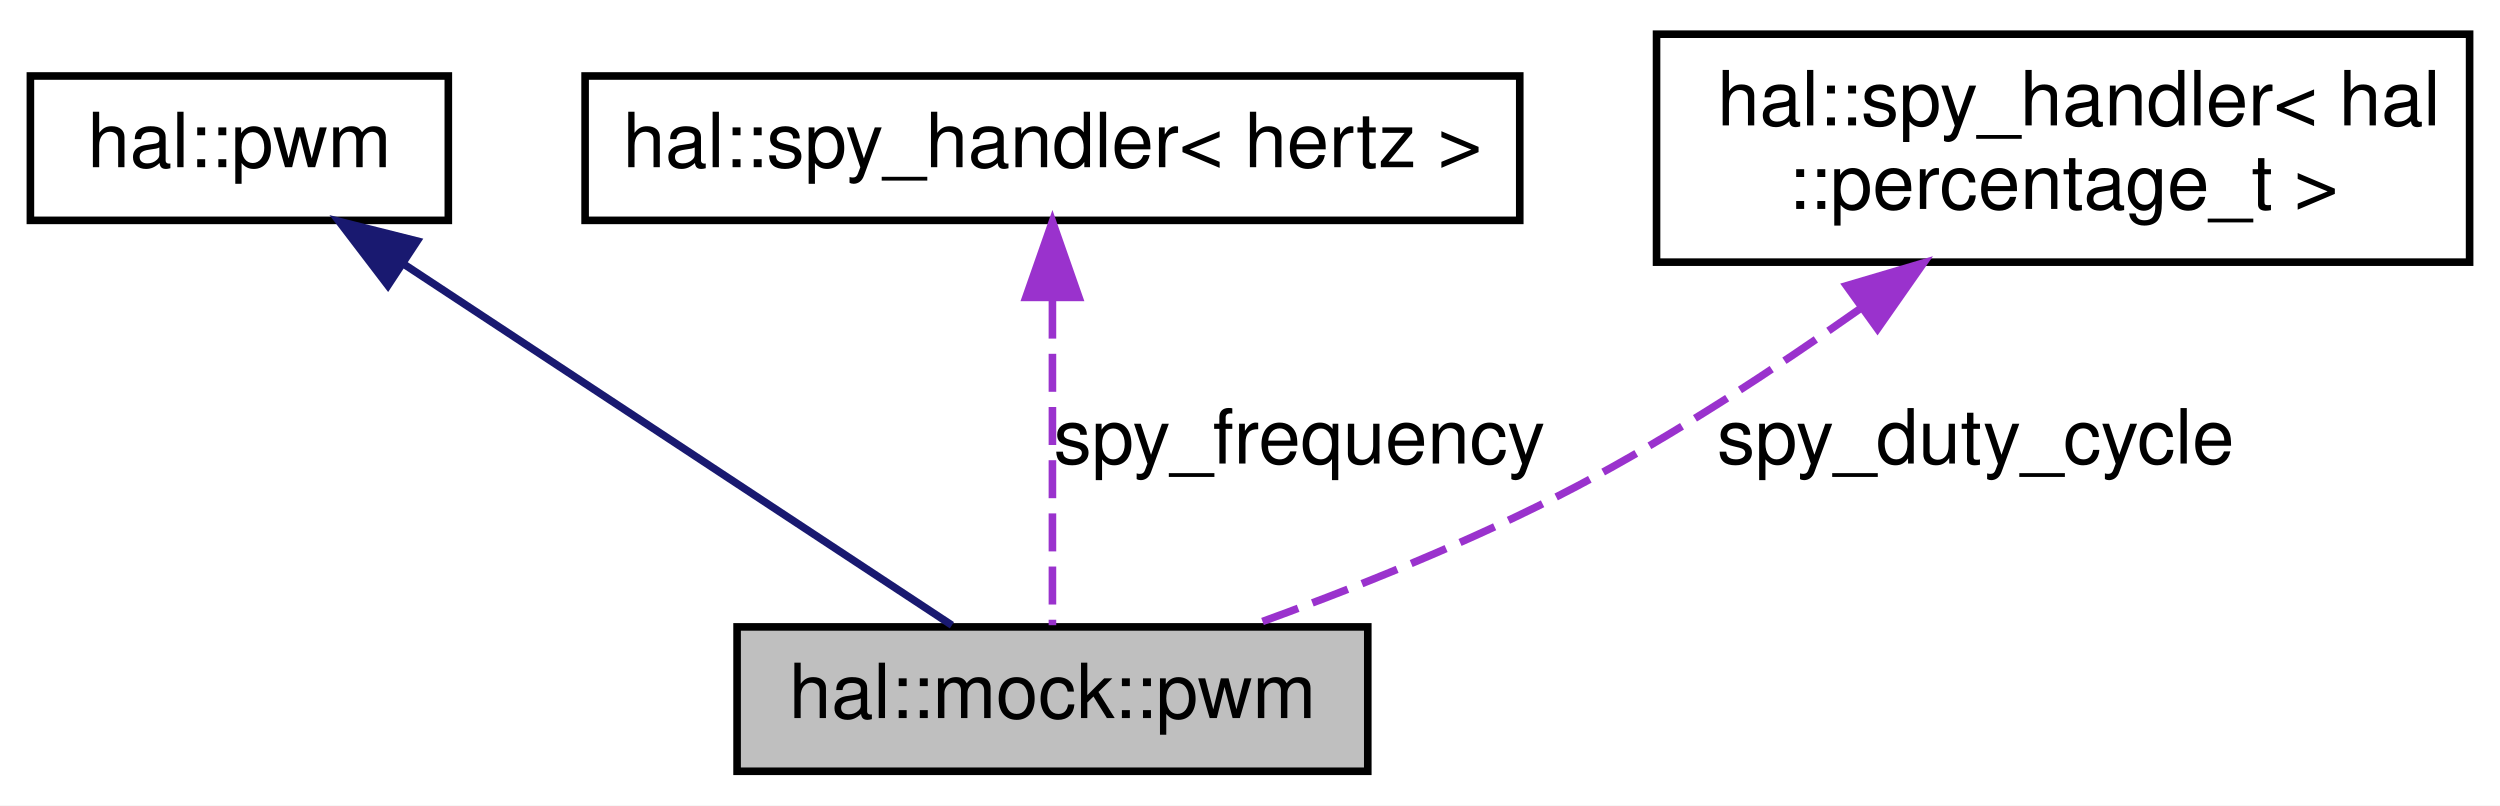
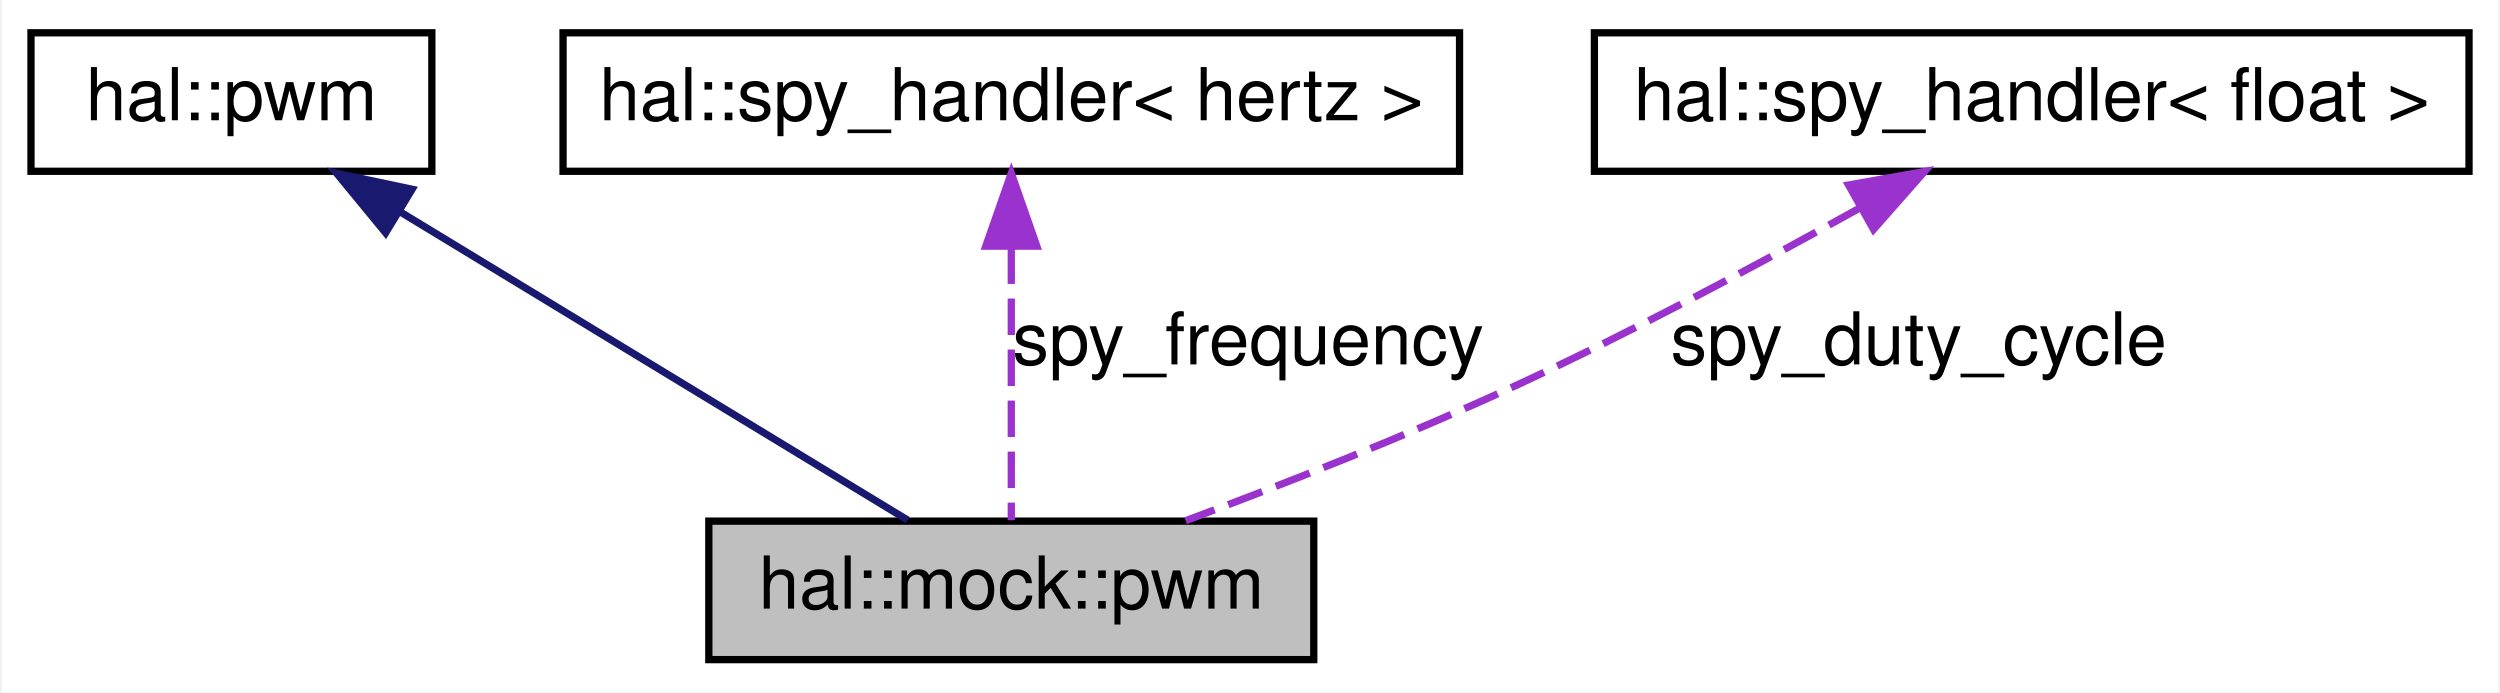
- <svg xmlns="http://www.w3.org/2000/svg" xmlns:xlink="http://www.w3.org/1999/xlink" width="329pt" height="106pt" viewBox="0.00 0.00 329.00 106.00">
-   <g id="graph0" class="graph" transform="scale(1 1) rotate(0) translate(4 102)">
-     <polygon fill="white" stroke="transparent" points="-4,4 -4,-102 325,-102 325,4 -4,4" />
+ <svg xmlns="http://www.w3.org/2000/svg" xmlns:xlink="http://www.w3.org/1999/xlink" width="343pt" height="95pt" viewBox="0.00 0.00 342.50 95.00">
+   <g id="graph0" class="graph" transform="scale(1 1) rotate(0) translate(4 91)">
+     <polygon fill="white" stroke="transparent" points="-4,4 -4,-91 338.5,-91 338.5,4 -4,4" />
    <g id="node1" class="node">
      <g id="a_node1">
        <a xlink:title="Mock pwm implementation for use in unit tests and simulations with spy functions for frequency() and ...">
          <polygon fill="#bfbfbf" stroke="black" points="93,-0.5 93,-19.5 176,-19.5 176,-0.5 93,-0.5" />
          <text text-anchor="middle" x="134.5" y="-7.5" font-family="Helvetica,sans-Serif" font-size="10.00">hal::mock::pwm</text>
        </a>
      </g>
    </g>
    <g id="node2" class="node">
      <g id="a_node2">
        <a xlink:href="classhal_1_1pwm.html" target="_top" xlink:title="Pulse Width Modulation (PWM) channel hardware abstraction.">
-           <polygon fill="white" stroke="black" points="0,-73 0,-92 55,-92 55,-73 0,-73" />
-           <text text-anchor="middle" x="27.5" y="-80" font-family="Helvetica,sans-Serif" font-size="10.00">hal::pwm</text>
+           <polygon fill="white" stroke="black" points="0,-67.5 0,-86.5 55,-86.5 55,-67.5 0,-67.5" />
+           <text text-anchor="middle" x="27.5" y="-74.5" font-family="Helvetica,sans-Serif" font-size="10.00">hal::pwm</text>
        </a>
      </g>
    </g>
    <g id="edge1" class="edge">
-       <path fill="none" stroke="midnightblue" d="M49.14,-67.24C70.74,-53.01 103.25,-31.59 121.27,-19.72" />
-       <polygon fill="midnightblue" stroke="midnightblue" points="47.05,-64.43 40.62,-72.86 50.9,-70.28 47.05,-64.43" />
+       <path fill="none" stroke="midnightblue" d="M50.64,-61.94C71.83,-49.07 102.52,-30.43 120.3,-19.63" />
+       <polygon fill="midnightblue" stroke="midnightblue" points="48.66,-59.05 41.93,-67.23 52.29,-65.03 48.66,-59.05" />
    </g>
    <g id="node3" class="node">
      <g id="a_node3">
        <a xlink:href="classhal_1_1spy__handler.html" target="_top" xlink:title=" ">
-           <polygon fill="white" stroke="black" points="73,-73 73,-92 196,-92 196,-73 73,-73" />
-           <text text-anchor="middle" x="134.5" y="-80" font-family="Helvetica,sans-Serif" font-size="10.00">hal::spy_handler&lt; hertz &gt;</text>
+           <polygon fill="white" stroke="black" points="73,-67.5 73,-86.5 196,-86.5 196,-67.5 73,-67.5" />
+           <text text-anchor="middle" x="134.5" y="-74.5" font-family="Helvetica,sans-Serif" font-size="10.00">hal::spy_handler&lt; hertz &gt;</text>
        </a>
      </g>
    </g>
    <g id="edge2" class="edge">
-       <path fill="none" stroke="#9a32cd" stroke-dasharray="5,2" d="M134.5,-62.44C134.5,-48.53 134.5,-30.32 134.5,-19.72" />
-       <polygon fill="#9a32cd" stroke="#9a32cd" points="131,-62.86 134.5,-72.86 138,-62.86 131,-62.86" />
+       <path fill="none" stroke="#9a32cd" stroke-dasharray="5,2" d="M134.5,-57.04C134.5,-44.67 134.5,-29.12 134.5,-19.63" />
+       <polygon fill="#9a32cd" stroke="#9a32cd" points="131,-57.23 134.5,-67.23 138,-57.23 131,-57.23" />
      <text text-anchor="middle" x="167" y="-41" font-family="Helvetica,sans-Serif" font-size="10.00"> spy_frequency</text>
    </g>
    <g id="node4" class="node">
      <g id="a_node4">
        <a xlink:href="classhal_1_1spy__handler.html" target="_top" xlink:title=" ">
-           <polygon fill="white" stroke="black" points="214,-67.5 214,-97.5 321,-97.5 321,-67.5 214,-67.5" />
-           <text text-anchor="start" x="222" y="-85.5" font-family="Helvetica,sans-Serif" font-size="10.00">hal::spy_handler&lt; hal</text>
-           <text text-anchor="middle" x="267.5" y="-74.5" font-family="Helvetica,sans-Serif" font-size="10.00">::percentage_t &gt;</text>
+           <polygon fill="white" stroke="black" points="214.5,-67.5 214.5,-86.5 334.5,-86.5 334.5,-67.5 214.5,-67.5" />
+           <text text-anchor="middle" x="274.5" y="-74.5" font-family="Helvetica,sans-Serif" font-size="10.00">hal::spy_handler&lt; float &gt;</text>
        </a>
      </g>
    </g>
    <g id="edge3" class="edge">
-       <path fill="none" stroke="#9a32cd" stroke-dasharray="5,2" d="M240.72,-61.32C229.56,-53.45 216.25,-44.72 203.5,-38 189.73,-30.74 173.56,-24.32 160.34,-19.55" />
-       <polygon fill="#9a32cd" stroke="#9a32cd" points="238.99,-64.4 249.15,-67.4 243.08,-58.72 238.99,-64.4" />
-       <text text-anchor="middle" x="256" y="-41" font-family="Helvetica,sans-Serif" font-size="10.00"> spy_duty_cycle</text>
+       <path fill="none" stroke="#9a32cd" stroke-dasharray="5,2" d="M251.05,-62.54C237.38,-54.93 219.69,-45.47 203.5,-38 188.78,-31.21 171.84,-24.56 158.42,-19.56" />
+       <polygon fill="#9a32cd" stroke="#9a32cd" points="249.37,-65.62 259.8,-67.47 252.8,-59.52 249.37,-65.62" />
+       <text text-anchor="middle" x="259" y="-41" font-family="Helvetica,sans-Serif" font-size="10.00"> spy_duty_cycle</text>
    </g>
  </g>
</svg>
